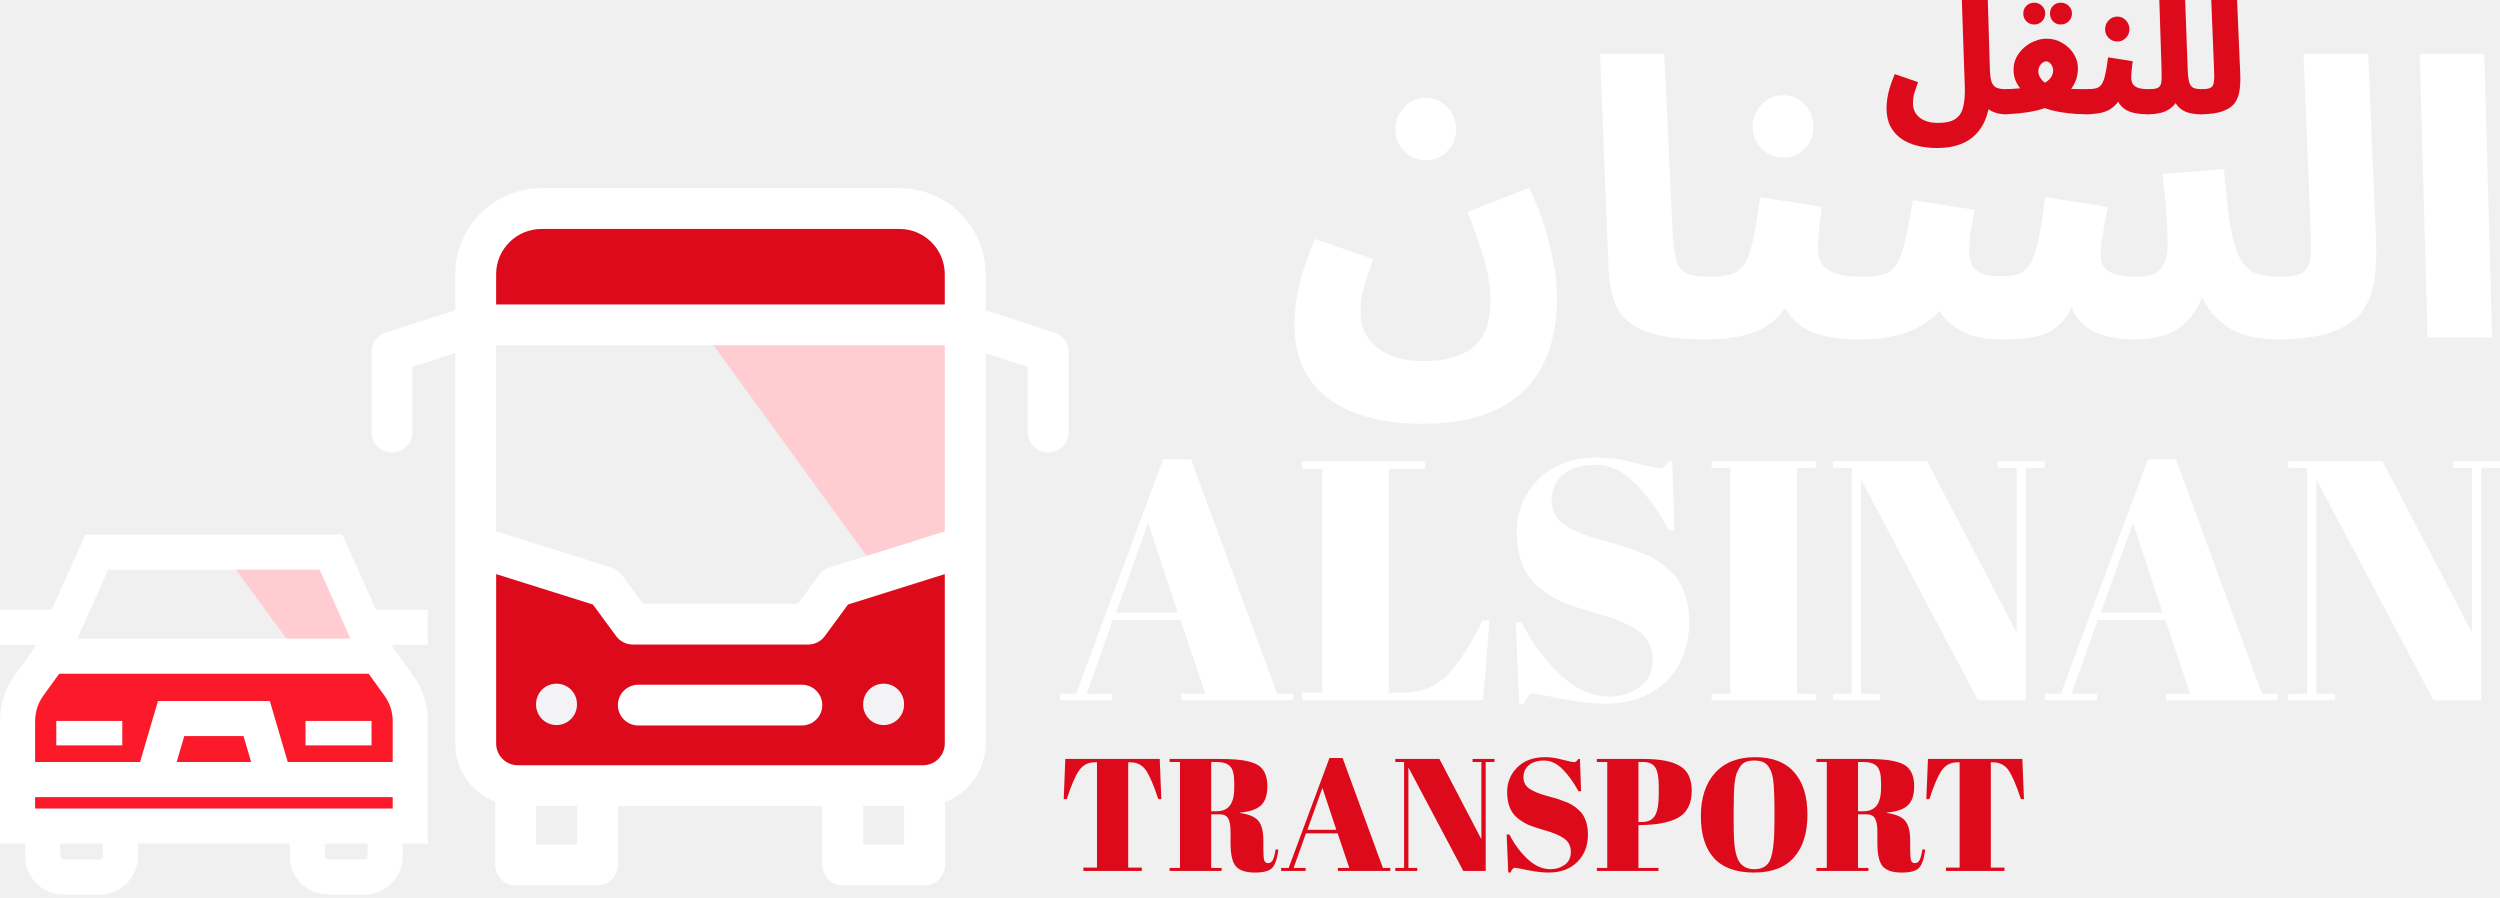
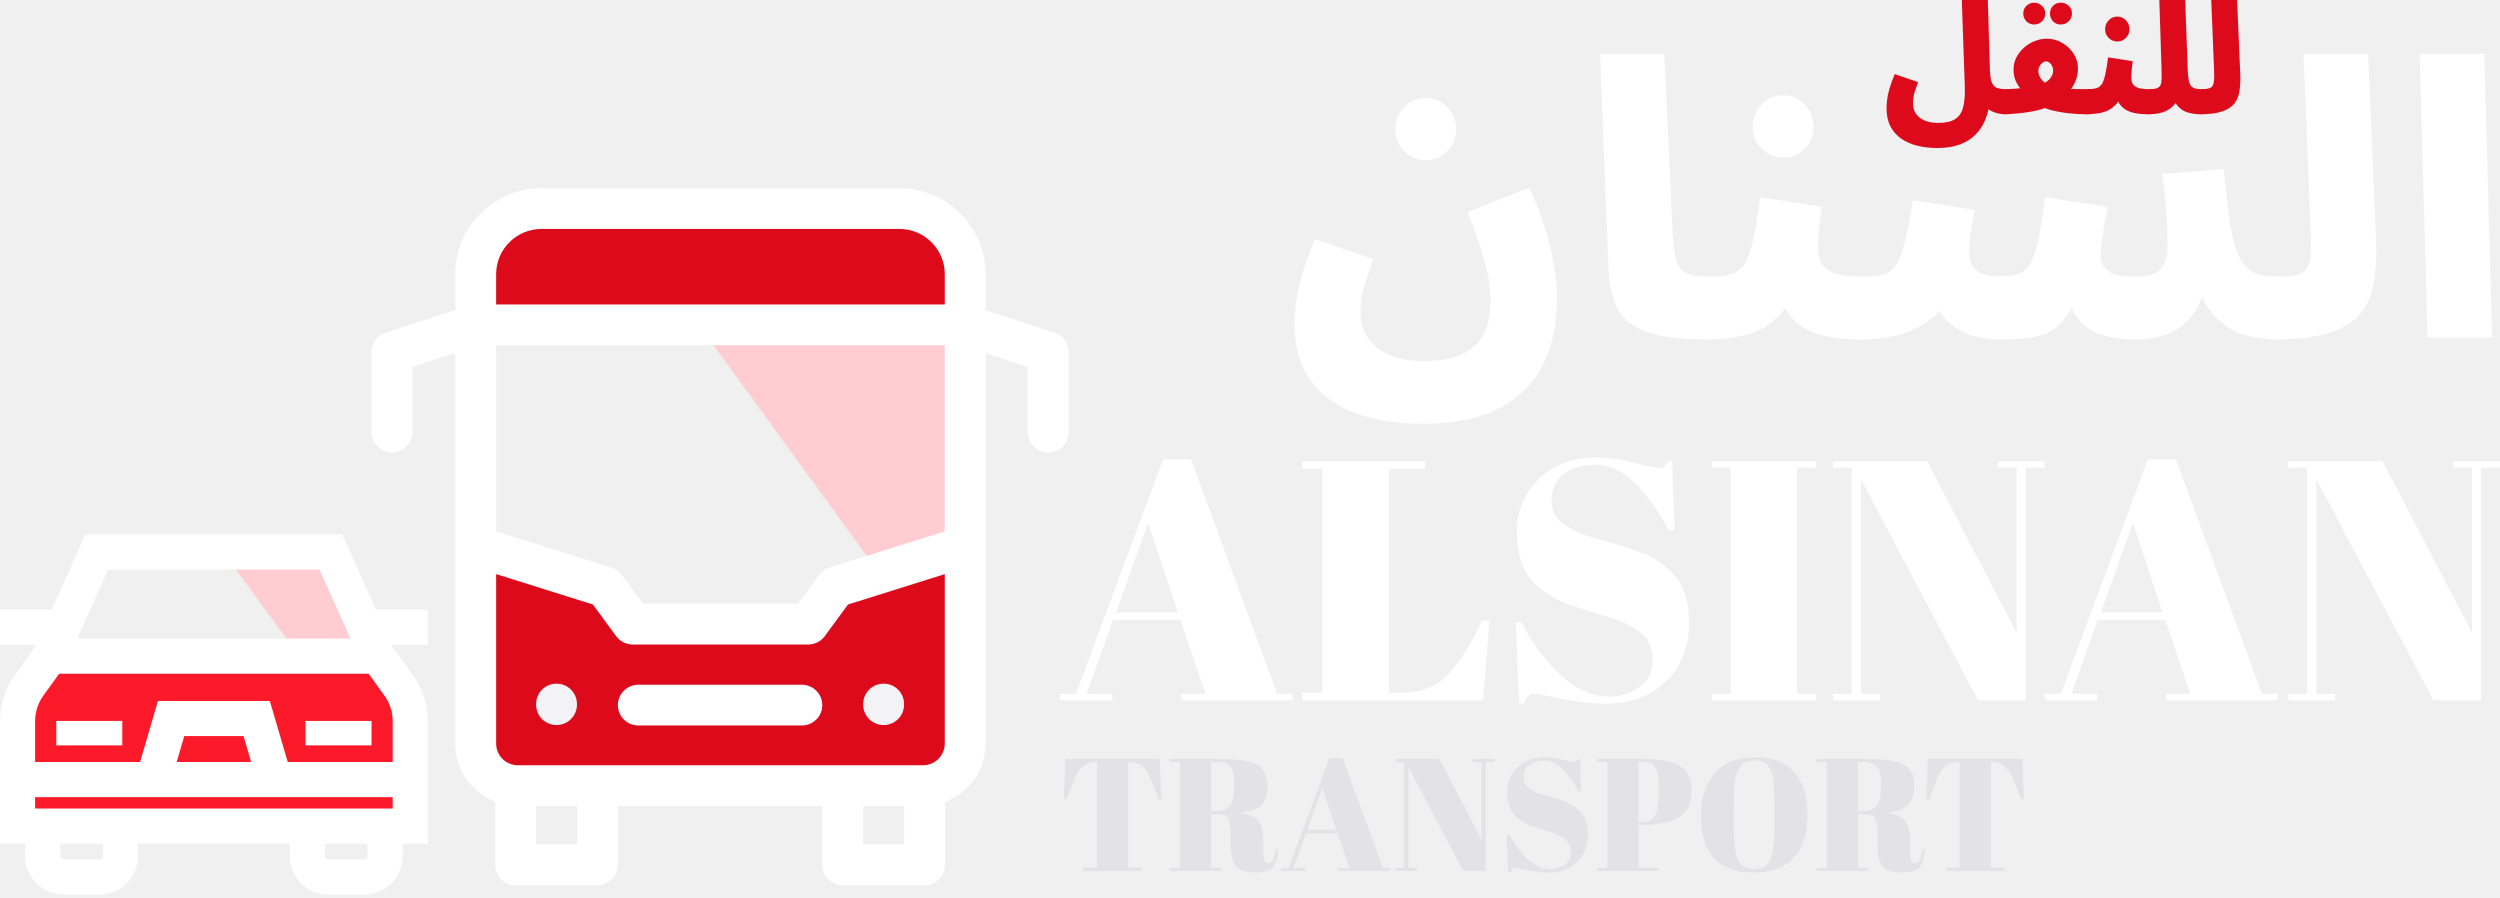
<svg xmlns="http://www.w3.org/2000/svg" width="209" height="75" viewBox="0 0 209 75" fill="none">
  <path d="M33.849 59.678L34.188 66.963L31.519 68.456L2.768 68.424L2.345 59.317L4.587 56.018L28.152 54.923L31.216 56.018L33.849 59.678Z" fill="#FC1A2A" />
  <path d="M73.857 48.406L57.999 26.602C57.999 26.602 79.623 26.962 79.623 27.683C79.623 28.404 79.623 45.523 79.623 45.523L73.857 48.406Z" fill="#FFCDD1" />
  <path d="M80.924 45.886L69.039 49.428L66.993 52.183L53.455 51.946L49.519 48.404L40.704 45.886L41.019 65.248L79.507 65.484L81.24 59.502L80.924 45.886Z" fill="#DD0A1B" />
  <path d="M81.711 27.074L39.051 26.209L40.941 19.046L61.011 17.235H73.447L80.059 18.81L81.711 27.074Z" fill="#DD0A1B" />
  <path d="M53.364 57.243H67.033C67.978 57.243 68.743 58.006 68.743 58.947C68.743 59.887 67.978 60.65 67.033 60.65H53.364C52.42 60.65 51.655 59.887 51.655 58.947C51.655 58.006 52.42 57.243 53.364 57.243Z" fill="white" />
  <path d="M32.241 27.81L38.058 25.924V22.92C38.058 18.957 41.293 15.733 45.27 15.733H75.19C79.166 15.733 82.401 18.957 82.401 22.92V25.943L88.157 27.81C88.86 28.038 89.337 28.692 89.337 29.43V36.114C89.337 37.055 88.572 37.818 87.627 37.818C86.684 37.818 85.919 37.055 85.919 36.114V30.668L82.401 29.527V45.659V45.676V62.163C82.401 64.397 80.985 66.307 79.001 67.051V72.305C79.001 73.246 78.236 74.009 77.292 74.009H70.452C69.507 74.009 68.742 73.246 68.742 72.305V67.382H51.655V72.305C51.655 73.246 50.889 74.009 49.945 74.009H43.105C42.161 74.009 41.396 73.247 41.396 72.305V67.026C39.445 66.266 38.058 64.374 38.058 62.163V45.676C38.058 45.67 38.058 45.664 38.058 45.659V29.507L34.478 30.668V36.115C34.478 37.055 33.713 37.819 32.769 37.819C31.826 37.819 31.06 37.056 31.06 36.115V29.431C31.061 28.692 31.537 28.038 32.241 27.81ZM43.295 63.976H77.164C78.167 63.976 78.983 63.163 78.983 62.163V47.996L70.895 50.537L68.947 53.186C68.624 53.623 68.112 53.882 67.568 53.882H52.893C52.349 53.882 51.837 53.623 51.514 53.186L49.566 50.537L41.478 47.996V62.163C41.477 63.162 42.293 63.976 43.295 63.976ZM51.127 47.454C51.474 47.563 51.777 47.78 51.992 48.072L53.759 50.474H66.701L68.468 48.072C68.683 47.779 68.986 47.563 69.333 47.454L78.983 44.422V28.862H41.478V44.422L51.127 47.454ZM75.19 19.14H45.27C43.178 19.14 41.477 20.836 41.477 22.921V25.456H78.982V22.921C78.982 20.836 77.281 19.14 75.19 19.14ZM72.16 70.602H75.583V67.383H72.16V70.602ZM48.236 70.602V67.383H44.814V70.602H48.236Z" fill="white" />
  <path d="M46.524 57.154C47.468 57.154 48.234 57.916 48.234 58.857V58.911C48.234 59.852 47.468 60.615 46.524 60.615C45.581 60.615 44.816 59.852 44.816 58.911V58.857C44.815 57.916 45.581 57.154 46.524 57.154Z" fill="#F3F3F5" />
  <path d="M73.871 57.154C74.814 57.154 75.58 57.916 75.58 58.857V58.911C75.58 59.852 74.815 60.615 73.871 60.615C72.926 60.615 72.161 59.852 72.161 58.911V58.857C72.161 57.916 72.926 57.154 73.871 57.154Z" fill="#F3F3F5" />
  <path d="M25.404 55.403L18.908 46.502C18.908 46.502 28.823 46.505 28.823 46.844C28.823 47.183 29.848 55.392 29.848 55.392L25.404 55.403Z" fill="#FFCDD1" />
  <path d="M0.446 53.459V51.416H4.619L7.433 45.135H28.332L31.146 51.416H35.319V53.459H32.061L32.457 54.342L34.154 56.692C34.916 57.747 35.319 58.992 35.319 60.294V70.081H33.215V71.586C33.215 73.107 31.978 74.344 30.457 74.344H27.436C25.915 74.344 24.678 73.107 24.678 71.586V70.081H11.087V71.586C11.087 73.107 9.849 74.344 8.328 74.344H5.308C3.787 74.344 2.549 73.107 2.549 71.586V70.081H0.446V60.294C0.446 58.992 0.849 57.746 1.611 56.692L3.308 54.342L3.704 53.459H0.446ZM27.008 47.178H8.756L5.775 53.834H29.99L27.008 47.178ZM26.721 71.586C26.721 71.981 27.042 72.301 27.436 72.301H30.457C30.851 72.301 31.172 71.981 31.172 71.586V70.081H26.721V71.586ZM4.593 71.586C4.593 71.981 4.913 72.301 5.308 72.301H8.328C8.723 72.301 9.044 71.981 9.044 71.586V70.081H4.593V71.586ZM2.489 68.038H33.275V66.194H2.489V68.038ZM21.592 64.15L20.693 61.091H15.071L14.173 64.15H21.592ZM2.489 64.15H12.043L13.541 59.047H22.223L23.721 64.15H33.275V60.294C33.275 59.425 33.006 58.593 32.497 57.888L31.045 55.877H4.72L3.267 57.888C2.758 58.593 2.489 59.425 2.489 60.294V64.15Z" fill="white" />
  <path d="M0.892 60.294C0.892 59.087 1.265 57.932 1.972 56.953L3.669 54.603L3.696 54.567L3.715 54.525L4.111 53.642L4.392 53.013H0.892V51.861H4.908L5.026 51.598L7.721 45.581H28.043L30.857 51.861H34.873V53.013H31.372L32.05 54.525L32.068 54.567L32.095 54.603L33.793 56.953C34.499 57.932 34.873 59.087 34.873 60.294V69.635H32.769V71.586C32.769 72.861 31.731 73.898 30.457 73.899H27.436C26.162 73.899 25.124 72.861 25.124 71.586V69.635H10.641V71.586C10.64 72.861 9.603 73.899 8.328 73.899H5.308C4.033 73.898 2.995 72.861 2.995 71.586V69.635H0.892V60.294ZM27.167 70.527H30.726V71.586C30.726 71.734 30.605 71.855 30.457 71.855H27.436C27.288 71.855 27.167 71.734 27.167 71.586V70.527ZM5.039 70.527H8.597V71.586C8.597 71.734 8.476 71.855 8.328 71.855H5.308C5.16 71.855 5.039 71.734 5.039 71.586V70.527ZM2.043 65.747V68.484H33.721V65.747H2.043ZM32.829 67.592H2.935V66.639H32.829V67.592ZM13.207 58.601L11.709 63.704H2.935V60.294C2.935 59.519 3.174 58.778 3.628 58.149L4.948 56.323H30.817L32.136 58.149C32.59 58.778 32.829 59.519 32.829 60.294V63.704H24.055L22.557 58.601H13.207ZM14.738 60.645L13.577 64.596H22.187L21.027 60.645H14.738ZM20.995 63.704H14.769L15.405 61.537H20.36L20.995 63.704ZM8.467 46.732L5.086 54.28H30.678L27.297 46.732H8.467ZM29.302 53.388H6.463L9.045 47.624H26.72L29.302 53.388ZM26.275 71.586C26.275 72.227 26.796 72.747 27.436 72.747H30.457C31.098 72.747 31.618 72.227 31.618 71.586V69.635H26.275V71.586ZM4.147 71.586C4.147 72.227 4.667 72.747 5.308 72.747H8.328C8.969 72.747 9.489 72.227 9.489 71.586V69.635H4.147V71.586ZM2.043 64.596H12.377L13.875 59.493H21.889L23.387 64.596H33.721V60.294C33.721 59.331 33.423 58.408 32.859 57.627L31.273 55.431H4.492L2.906 57.627C2.342 58.408 2.043 59.331 2.043 60.294V64.596ZM-2.67029e-05 70.527H2.103V71.586C2.103 73.353 3.54 74.79 5.308 74.79H8.328C10.095 74.79 11.532 73.353 11.532 71.586V70.527H24.232V71.586C24.232 73.353 25.669 74.79 27.436 74.79H30.457C32.224 74.79 33.661 73.353 33.661 71.586V70.527H35.764V60.294C35.764 58.899 35.332 57.562 34.516 56.431L32.845 54.118L32.749 53.905H35.764V50.969H31.434L28.621 44.689H7.144L7.026 44.953L4.33 50.969H-2.67029e-05V53.905H3.015L2.92 54.118L1.249 56.431L1.101 56.645C0.38 57.729 -2.67029e-05 58.986 -2.67029e-05 60.294V70.527Z" fill="white" />
  <path d="M31.06 60.27H25.541V62.313H31.06V60.27Z" fill="white" />
  <path d="M10.223 60.27H4.705V62.313H10.223V60.27Z" fill="white" />
  <path d="M207.43 39.107V58.542H203.435L193.646 40.077V58H195.215V58.542H191.305V58H192.875V39.107H191.305V38.564H199.182L206.66 52.891V39.107H205.09V38.564H209V39.107H207.43Z" fill="white" />
  <path d="M183.105 58L181.021 51.836H175.371L173.173 58H175.313V58.542H170.947V58H172.288L179.566 38.393H181.906L189.098 58H190.411V58.542H181.078V58H183.105ZM178.31 43.73L175.627 51.208H180.793L178.31 43.73Z" fill="white" />
  <path d="M169.359 39.107V58.542H165.363L155.574 40.077V58H157.144V58.542H153.234V58H154.803V39.107H153.234V38.564H161.111L168.588 52.891V39.107H167.018V38.564H170.928V39.107H169.359Z" fill="white" />
  <path d="M143.089 38.564H151.793V39.107H150.224V58H151.793V58.542H143.089V58H144.658V39.107H143.089V38.564Z" fill="white" />
  <path d="M134.538 58.228C135.489 58.228 136.326 57.971 137.049 57.458C137.791 56.944 138.162 56.173 138.162 55.146C138.162 54.1 137.763 53.3 136.964 52.749C136.184 52.197 135.061 51.721 133.596 51.322C132.15 50.903 131.094 50.542 130.428 50.237C129.781 49.933 129.163 49.533 128.573 49.039C127.393 48.049 126.804 46.517 126.804 44.444C126.804 42.75 127.403 41.295 128.602 40.077C129.819 38.859 131.475 38.251 133.567 38.251C134.576 38.251 135.622 38.403 136.707 38.707C137.81 38.992 138.495 39.135 138.762 39.135C139.028 39.135 139.266 38.945 139.475 38.564H139.789L139.989 44.33H139.532C138.619 42.674 137.658 41.352 136.65 40.362C135.66 39.354 134.576 38.85 133.396 38.85C132.236 38.85 131.332 39.126 130.685 39.678C130.038 40.21 129.715 40.933 129.715 41.846C129.715 42.741 130.095 43.435 130.856 43.93C131.636 44.406 132.588 44.796 133.71 45.1C134.833 45.404 135.565 45.614 135.908 45.728C136.269 45.842 136.707 46.004 137.221 46.213C137.753 46.403 138.181 46.613 138.505 46.841C138.847 47.05 139.199 47.326 139.561 47.669C139.941 47.992 140.236 48.354 140.446 48.753C140.959 49.666 141.216 50.751 141.216 52.007C141.216 54.062 140.569 55.717 139.275 56.973C138.001 58.209 136.317 58.828 134.224 58.828C133.139 58.828 131.893 58.685 130.485 58.4C129.096 58.114 128.326 57.971 128.173 57.971C127.907 57.971 127.65 58.257 127.403 58.828H127.003L126.718 52.035H127.203C128.04 53.691 129.106 55.137 130.4 56.373C131.712 57.61 133.092 58.228 134.538 58.228Z" fill="white" />
  <path d="M108.86 38.564H119.135V39.192H116.11V57.914H117.137C118.754 57.914 120.039 57.42 120.99 56.43C121.96 55.441 122.94 53.919 123.929 51.864H124.529L123.987 58.542H108.86V57.914H110.544V39.192H108.86V38.564Z" fill="white" />
  <path d="M100.774 58L98.691 51.836H93.04L90.842 58H92.983V58.542H88.616V58H89.957L97.235 38.393H99.575L106.767 58H108.08V58.542H98.748V58H100.774ZM95.979 43.73L93.297 51.208H98.462L95.979 43.73Z" fill="white" />
  <path d="M202.944 28.219L202.288 4.495H207.689L208.344 28.219H202.944Z" fill="white" />
  <path d="M190.264 28.375L190.576 23.131C191.409 23.131 192.012 23.037 192.387 22.85C192.782 22.662 193.022 22.288 193.105 21.726C193.209 21.143 193.23 20.269 193.167 19.104L192.574 4.495H197.975L198.63 19.791C198.693 21.06 198.651 22.225 198.505 23.287C198.38 24.327 198.047 25.233 197.506 26.003C196.965 26.752 196.112 27.334 194.947 27.75C193.802 28.167 192.241 28.375 190.264 28.375Z" fill="white" />
  <path d="M155.421 28.375L155.734 23.131C156.441 23.131 157.013 23.068 157.45 22.943C157.908 22.798 158.272 22.517 158.543 22.101C158.813 21.663 159.053 21.018 159.261 20.165C159.469 19.312 159.687 18.167 159.916 16.732L165.067 17.543C165.004 17.959 164.911 18.5 164.786 19.166C164.682 19.832 164.63 20.425 164.63 20.946C164.63 21.403 164.703 21.799 164.848 22.132C164.994 22.444 165.254 22.683 165.629 22.85C166.024 23.016 166.555 23.099 167.221 23.099C167.824 23.099 168.324 23.037 168.719 22.912C169.115 22.787 169.447 22.506 169.718 22.069C169.989 21.632 170.217 20.977 170.405 20.103C170.592 19.208 170.779 18.001 170.967 16.482L176.211 17.293C176.107 17.855 176.003 18.407 175.899 18.948C175.815 19.468 175.743 19.947 175.68 20.384C175.639 20.821 175.618 21.185 175.618 21.476C175.618 21.768 175.701 22.049 175.867 22.319C176.055 22.569 176.357 22.767 176.773 22.912C177.21 23.058 177.803 23.131 178.552 23.131C179.593 23.131 180.29 22.912 180.643 22.475C181.018 22.038 181.205 21.372 181.205 20.477C181.205 20.02 181.195 19.51 181.174 18.948C181.153 18.386 181.112 17.741 181.049 17.012C180.987 16.284 180.893 15.462 180.768 14.546L185.919 14.141C186.085 16.076 186.262 17.637 186.449 18.823C186.658 20.009 186.918 20.914 187.23 21.539C187.563 22.163 187.989 22.59 188.51 22.819C189.051 23.027 189.738 23.131 190.57 23.131C191.569 23.131 192.287 23.38 192.724 23.88C193.161 24.379 193.379 24.983 193.379 25.69C193.379 26.481 193.119 27.126 192.599 27.626C192.079 28.125 191.298 28.375 190.258 28.375C189.842 28.375 189.332 28.333 188.728 28.25C188.146 28.167 187.542 27.99 186.918 27.719C186.293 27.428 185.7 26.991 185.138 26.408C184.577 25.826 184.119 25.035 183.765 24.036L184.327 24.223C184.015 25.16 183.609 25.94 183.109 26.564C182.61 27.168 181.965 27.626 181.174 27.938C180.404 28.229 179.426 28.375 178.24 28.375C177.283 28.375 176.388 28.229 175.555 27.938C174.744 27.646 174.099 27.168 173.62 26.502C173.141 25.836 172.912 24.941 172.933 23.817H173.995C173.537 25.149 173.027 26.148 172.465 26.814C171.924 27.459 171.248 27.886 170.436 28.094C169.624 28.281 168.594 28.375 167.346 28.375C166.534 28.375 165.722 28.271 164.911 28.063C164.12 27.834 163.402 27.407 162.757 26.783C162.133 26.138 161.633 25.191 161.259 23.942H163.444C162.944 25.087 162.289 25.982 161.477 26.627C160.666 27.272 159.75 27.73 158.73 28C157.71 28.25 156.608 28.375 155.421 28.375Z" fill="white" />
  <path d="M142.618 28.375L142.93 23.131C143.638 23.131 144.221 23.068 144.678 22.943C145.157 22.798 145.542 22.506 145.833 22.069C146.125 21.611 146.364 20.946 146.551 20.072C146.759 19.177 146.957 17.98 147.144 16.482L152.295 17.293C152.274 17.585 152.232 17.918 152.17 18.292C152.128 18.667 152.087 19.062 152.045 19.478C152.004 19.895 151.983 20.3 151.983 20.696C151.983 21.237 152.097 21.695 152.326 22.069C152.555 22.423 152.94 22.694 153.481 22.881C154.043 23.047 154.792 23.131 155.729 23.131C156.728 23.131 157.445 23.38 157.882 23.88C158.32 24.379 158.538 24.983 158.538 25.69C158.538 26.481 158.278 27.126 157.758 27.626C157.237 28.125 156.457 28.375 155.416 28.375C153.918 28.375 152.68 28.198 151.702 27.844C150.745 27.49 150.016 26.939 149.517 26.19C149.038 25.441 148.736 24.483 148.612 23.318H150.453C150.079 24.483 149.59 25.409 148.986 26.096C148.403 26.783 147.748 27.293 147.02 27.626C146.312 27.938 145.573 28.136 144.803 28.219C144.054 28.323 143.326 28.375 142.618 28.375ZM149.08 13.173C148.372 13.173 147.769 12.923 147.269 12.424C146.77 11.924 146.52 11.321 146.52 10.613C146.52 9.885 146.77 9.261 147.269 8.74C147.769 8.22 148.372 7.96 149.08 7.96C149.787 7.96 150.38 8.22 150.859 8.74C151.358 9.261 151.608 9.885 151.608 10.613C151.608 11.321 151.358 11.924 150.859 12.424C150.38 12.923 149.787 13.173 149.08 13.173Z" fill="white" />
  <path d="M142.626 28.375C140.503 28.375 138.859 28.167 137.694 27.75C136.549 27.334 135.738 26.7 135.259 25.846C134.801 24.993 134.541 23.901 134.479 22.569L133.761 4.495H139.13L139.848 19.759C139.91 20.779 140.035 21.528 140.222 22.007C140.43 22.485 140.753 22.798 141.19 22.943C141.627 23.068 142.21 23.131 142.938 23.131C143.937 23.131 144.655 23.38 145.092 23.88C145.529 24.379 145.747 24.983 145.747 25.69C145.747 26.481 145.487 27.126 144.967 27.626C144.447 28.125 143.666 28.375 142.626 28.375Z" fill="white" />
  <path d="M108.219 27.157C108.219 26.575 108.261 25.961 108.344 25.316C108.428 24.671 108.584 23.921 108.813 23.068C109.062 22.215 109.437 21.185 109.936 19.978L114.806 21.663C114.515 22.475 114.286 23.141 114.119 23.661C113.974 24.161 113.869 24.598 113.807 24.972C113.765 25.347 113.745 25.742 113.745 26.159C113.745 26.928 113.942 27.615 114.338 28.219C114.754 28.843 115.347 29.322 116.117 29.655C116.908 30.008 117.855 30.185 118.958 30.185C120.144 30.185 121.111 30.04 121.861 29.748C122.61 29.478 123.182 29.103 123.577 28.625C123.973 28.146 124.243 27.605 124.389 27.001C124.535 26.377 124.608 25.721 124.608 25.035C124.608 24.036 124.431 22.933 124.077 21.726C123.744 20.519 123.276 19.187 122.672 17.73L127.823 15.701C128.239 16.513 128.624 17.439 128.978 18.48C129.332 19.52 129.612 20.602 129.821 21.726C130.049 22.829 130.164 23.911 130.164 24.972C130.164 26.055 130.049 27.105 129.821 28.125C129.612 29.145 129.248 30.092 128.728 30.966C128.208 31.861 127.511 32.641 126.637 33.307C125.783 33.973 124.712 34.493 123.421 34.868C122.131 35.242 120.602 35.429 118.833 35.429C117.355 35.429 115.971 35.273 114.681 34.961C113.391 34.649 112.257 34.16 111.279 33.494C110.321 32.828 109.572 31.965 109.031 30.903C108.49 29.863 108.219 28.614 108.219 27.157ZM119.207 13.391C118.5 13.391 117.896 13.142 117.397 12.642C116.897 12.143 116.648 11.539 116.648 10.832C116.648 10.103 116.897 9.479 117.397 8.959C117.896 8.439 118.5 8.178 119.207 8.178C119.915 8.178 120.508 8.439 120.987 8.959C121.486 9.479 121.736 10.103 121.736 10.832C121.736 11.539 121.486 12.143 120.987 12.642C120.508 13.142 119.915 13.391 119.207 13.391Z" fill="white" />
  <path d="M183.936 9.552L184.061 7.454C184.394 7.454 184.635 7.417 184.785 7.342C184.943 7.267 185.039 7.117 185.072 6.892C185.114 6.659 185.122 6.31 185.097 5.844L184.86 1.52588e-05H187.02L187.282 6.118C187.307 6.626 187.291 7.092 187.232 7.517C187.182 7.933 187.049 8.295 186.833 8.603C186.616 8.903 186.275 9.136 185.809 9.302C185.351 9.469 184.727 9.552 183.936 9.552Z" fill="#DD0A1B" />
  <path d="M179.546 9.552L179.671 7.454C180.004 7.454 180.245 7.417 180.395 7.342C180.553 7.267 180.649 7.117 180.682 6.892C180.716 6.659 180.724 6.31 180.707 5.844L180.52 1.52588e-05H182.68L182.893 5.831C182.909 6.289 182.951 6.634 183.017 6.867C183.084 7.1 183.201 7.259 183.367 7.342C183.533 7.417 183.767 7.454 184.066 7.454C184.466 7.454 184.753 7.554 184.928 7.754C185.103 7.954 185.19 8.195 185.19 8.478C185.19 8.794 185.086 9.052 184.878 9.252C184.67 9.452 184.358 9.552 183.941 9.552C183.6 9.552 183.263 9.506 182.93 9.415C182.605 9.323 182.322 9.148 182.081 8.89C181.84 8.632 181.681 8.262 181.606 7.779H182.343C182.168 8.22 181.952 8.574 181.694 8.84C181.444 9.098 181.144 9.281 180.795 9.39C180.445 9.498 180.029 9.552 179.546 9.552Z" fill="#DD0A1B" />
  <path d="M174.425 9.552L174.55 7.454C174.833 7.454 175.066 7.429 175.249 7.379C175.44 7.321 175.594 7.205 175.711 7.03C175.828 6.847 175.923 6.58 175.998 6.231C176.081 5.873 176.161 5.394 176.235 4.795L178.296 5.119C178.287 5.236 178.271 5.369 178.246 5.519C178.229 5.669 178.212 5.827 178.196 5.993C178.179 6.16 178.171 6.322 178.171 6.48C178.171 6.697 178.217 6.88 178.308 7.03C178.4 7.171 178.554 7.279 178.77 7.354C178.995 7.421 179.295 7.454 179.669 7.454C180.069 7.454 180.356 7.554 180.531 7.754C180.706 7.954 180.793 8.195 180.793 8.478C180.793 8.794 180.689 9.052 180.481 9.252C180.273 9.452 179.96 9.552 179.544 9.552C178.945 9.552 178.45 9.481 178.058 9.34C177.676 9.198 177.384 8.978 177.184 8.678C176.993 8.378 176.872 7.995 176.822 7.529H177.559C177.409 7.995 177.214 8.366 176.972 8.64C176.739 8.915 176.477 9.119 176.186 9.252C175.902 9.377 175.607 9.456 175.299 9.489C174.999 9.531 174.708 9.552 174.425 9.552ZM177.01 3.471C176.727 3.471 176.485 3.371 176.285 3.171C176.086 2.972 175.986 2.73 175.986 2.447C175.986 2.156 176.086 1.906 176.285 1.698C176.485 1.49 176.727 1.386 177.01 1.386C177.293 1.386 177.53 1.49 177.721 1.698C177.921 1.906 178.021 2.156 178.021 2.447C178.021 2.73 177.921 2.972 177.721 3.171C177.53 3.371 177.293 3.471 177.01 3.471Z" fill="#DD0A1B" />
  <path d="M167.572 9.552L167.697 7.454C167.839 7.454 168.03 7.446 168.271 7.429C168.521 7.413 168.783 7.392 169.058 7.367C169.341 7.334 169.607 7.296 169.857 7.254C170.115 7.213 170.323 7.167 170.481 7.117C170.756 7.026 170.977 6.917 171.143 6.792C171.318 6.659 171.443 6.518 171.518 6.368C171.601 6.218 171.643 6.06 171.643 5.893C171.643 5.76 171.614 5.635 171.555 5.519C171.505 5.402 171.435 5.311 171.343 5.244C171.251 5.169 171.156 5.132 171.056 5.132C170.956 5.132 170.856 5.169 170.756 5.244C170.656 5.311 170.573 5.407 170.506 5.531C170.44 5.656 170.407 5.806 170.407 5.981C170.407 6.089 170.432 6.206 170.481 6.33C170.531 6.455 170.615 6.584 170.731 6.718C170.856 6.842 171.027 6.98 171.243 7.13L169.358 7.929C169.141 7.704 168.954 7.483 168.796 7.267C168.646 7.051 168.529 6.826 168.446 6.593C168.371 6.351 168.334 6.089 168.334 5.806C168.334 5.44 168.413 5.103 168.571 4.795C168.738 4.478 168.954 4.204 169.22 3.971C169.487 3.738 169.782 3.559 170.107 3.434C170.432 3.301 170.76 3.234 171.093 3.234C171.584 3.234 172.026 3.355 172.417 3.596C172.816 3.829 173.133 4.133 173.366 4.508C173.599 4.882 173.715 5.282 173.715 5.706C173.715 6.139 173.636 6.526 173.478 6.867C173.328 7.2 173.129 7.496 172.879 7.754C172.629 8.004 172.354 8.224 172.055 8.416C171.755 8.607 171.46 8.778 171.168 8.928C170.943 9.044 170.66 9.144 170.319 9.227C169.986 9.302 169.637 9.365 169.27 9.415C168.912 9.465 168.579 9.498 168.271 9.514C167.972 9.539 167.739 9.552 167.572 9.552ZM174.427 9.552C173.903 9.552 173.391 9.523 172.891 9.465C172.4 9.406 171.951 9.327 171.543 9.227C171.135 9.119 170.802 8.99 170.544 8.84L171.405 7.142C171.655 7.242 171.947 7.317 172.279 7.367C172.621 7.408 172.983 7.433 173.366 7.442C173.757 7.45 174.152 7.454 174.552 7.454C174.952 7.454 175.239 7.554 175.414 7.754C175.588 7.954 175.676 8.195 175.676 8.478C175.676 8.794 175.572 9.052 175.364 9.252C175.155 9.452 174.843 9.552 174.427 9.552ZM172.279 2.048C172.021 2.048 171.805 1.96 171.63 1.786C171.464 1.602 171.38 1.386 171.38 1.136C171.38 0.87 171.464 0.653 171.63 0.487C171.805 0.312 172.021 0.225 172.279 0.225C172.538 0.225 172.758 0.312 172.941 0.487C173.124 0.653 173.216 0.87 173.216 1.136C173.216 1.386 173.124 1.602 172.941 1.786C172.758 1.96 172.538 2.048 172.279 2.048ZM170.069 2.048C169.803 2.048 169.582 1.96 169.408 1.786C169.233 1.602 169.145 1.386 169.145 1.136C169.145 0.87 169.233 0.653 169.408 0.487C169.582 0.312 169.799 0.225 170.057 0.225C170.307 0.225 170.523 0.312 170.706 0.487C170.889 0.653 170.981 0.87 170.981 1.136C170.981 1.386 170.889 1.602 170.706 1.786C170.531 1.96 170.319 2.048 170.069 2.048Z" fill="#DD0A1B" />
  <path d="M157.715 9.065C157.715 8.832 157.731 8.586 157.765 8.328C157.798 8.07 157.86 7.771 157.952 7.429C158.052 7.088 158.202 6.676 158.401 6.193L160.349 6.867C160.233 7.192 160.141 7.458 160.075 7.667C160.016 7.866 159.975 8.041 159.95 8.191C159.933 8.341 159.925 8.499 159.925 8.665C159.925 8.973 160.004 9.248 160.162 9.489C160.328 9.739 160.566 9.931 160.874 10.064C161.19 10.205 161.569 10.276 162.01 10.276C162.651 10.276 163.134 10.168 163.458 9.951C163.791 9.735 164.012 9.402 164.12 8.953C164.237 8.503 164.282 7.925 164.257 7.217L164.008 1.52588e-05H166.18L166.355 5.831C166.372 6.289 166.422 6.634 166.505 6.867C166.596 7.1 166.738 7.259 166.929 7.342C167.121 7.417 167.375 7.454 167.691 7.454C168.091 7.454 168.378 7.554 168.553 7.754C168.727 7.954 168.815 8.195 168.815 8.478C168.815 8.794 168.711 9.052 168.503 9.252C168.295 9.452 167.982 9.552 167.566 9.552C167.466 9.552 167.321 9.535 167.129 9.502C166.938 9.469 166.734 9.402 166.517 9.302C166.301 9.194 166.105 9.036 165.931 8.828C165.756 8.62 165.635 8.345 165.568 8.004L166.343 8.541C166.276 9.073 166.147 9.573 165.956 10.039C165.764 10.505 165.494 10.913 165.144 11.262C164.803 11.612 164.37 11.883 163.845 12.074C163.321 12.274 162.692 12.374 161.96 12.374C161.369 12.374 160.815 12.311 160.299 12.187C159.792 12.062 159.342 11.866 158.951 11.6C158.568 11.333 158.264 10.988 158.039 10.563C157.823 10.147 157.715 9.648 157.715 9.065Z" fill="#DD0A1B" />
-   <path d="M169.069 63.448L169.203 66.805H168.949C168.557 65.619 168.209 64.812 167.905 64.384C167.602 63.947 167.165 63.728 166.594 63.728H166.434V72.531H167.571V72.812H162.688V72.531H163.825V63.728H163.651C163.08 63.728 162.639 63.956 162.327 64.411C162.015 64.857 161.671 65.655 161.297 66.805H161.043L161.176 63.448H169.069Z" fill="#DD0A1B" />
-   <path d="M156.039 68.076H155.33V72.558H156.199V72.812H151.852V72.558H152.721V63.702H151.852V63.448H155.892C157.051 63.448 157.872 63.51 158.353 63.635C158.844 63.751 159.187 63.894 159.383 64.063C159.812 64.411 160.026 64.964 160.026 65.722C160.026 66.48 159.838 67.024 159.464 67.354C159.089 67.675 158.518 67.867 157.751 67.929V67.969C158.474 68.067 158.978 68.281 159.263 68.612C159.548 68.942 159.691 69.495 159.691 70.27V70.979C159.691 71.443 159.713 71.755 159.758 71.916C159.812 72.076 159.919 72.157 160.079 72.157C160.24 72.157 160.364 72.085 160.454 71.943C160.552 71.791 160.641 71.479 160.721 71.006L160.949 71.033C160.851 71.791 160.677 72.299 160.427 72.558C160.186 72.817 159.7 72.946 158.969 72.946C158.237 72.946 157.716 72.777 157.403 72.438C157.1 72.09 156.949 71.443 156.949 70.498V69.521C156.949 69.022 156.882 68.656 156.748 68.424C156.623 68.192 156.387 68.076 156.039 68.076ZM155.33 63.702V67.822H155.758C156.266 67.822 156.641 67.666 156.882 67.354C157.131 67.042 157.256 66.534 157.256 65.829V65.441C157.256 64.736 157.136 64.273 156.895 64.05C156.663 63.818 156.289 63.702 155.771 63.702H155.33Z" fill="#DD0A1B" />
-   <path d="M148.346 68.678V67.688C148.346 66.056 148.266 65.026 148.105 64.598C147.927 64.108 147.673 63.804 147.343 63.688C147.155 63.617 146.928 63.581 146.66 63.581C146.393 63.581 146.161 63.617 145.965 63.688C145.777 63.76 145.621 63.885 145.496 64.063C145.372 64.241 145.269 64.429 145.189 64.625C145.117 64.821 145.059 65.097 145.015 65.454C144.961 65.972 144.935 66.734 144.935 67.742V68.705C144.935 69.793 144.975 70.569 145.055 71.033C145.144 71.488 145.251 71.813 145.376 72.01C145.652 72.447 146.081 72.665 146.66 72.665C147.365 72.665 147.82 72.371 148.025 71.782C148.239 71.185 148.346 70.15 148.346 68.678ZM146.634 72.946C145.144 72.946 144.029 72.545 143.289 71.742C142.558 70.93 142.192 69.762 142.192 68.237C142.192 66.703 142.584 65.499 143.369 64.625C144.163 63.742 145.282 63.3 146.727 63.3C148.172 63.3 149.26 63.72 149.991 64.558C150.732 65.387 151.102 66.569 151.102 68.103C151.102 69.637 150.727 70.828 149.978 71.675C149.238 72.522 148.123 72.946 146.634 72.946Z" fill="#DD0A1B" />
-   <path d="M133.496 63.448H137.429C138.776 63.448 139.779 63.644 140.439 64.036C141.099 64.42 141.429 65.111 141.429 66.11C141.429 67.216 141.028 67.978 140.225 68.397C139.476 68.781 138.428 68.973 137.081 68.973H136.974V72.558H138.647V72.812H133.496V72.558H134.366V63.702H133.496V63.448ZM136.974 63.702V68.719H137.255C137.79 68.719 138.16 68.536 138.366 68.17C138.571 67.804 138.673 67.211 138.673 66.391V65.749C138.673 64.99 138.575 64.46 138.379 64.157C138.192 63.853 137.844 63.702 137.335 63.702H136.974Z" fill="#DD0A1B" />
-   <path d="M129.622 72.665C130.068 72.665 130.46 72.545 130.799 72.304C131.147 72.063 131.321 71.702 131.321 71.22C131.321 70.73 131.133 70.355 130.759 70.097C130.393 69.838 129.867 69.615 129.18 69.428C128.502 69.231 128.007 69.062 127.695 68.919C127.392 68.776 127.102 68.589 126.826 68.357C126.273 67.894 125.996 67.176 125.996 66.204C125.996 65.41 126.277 64.727 126.839 64.157C127.41 63.586 128.186 63.3 129.167 63.3C129.639 63.3 130.13 63.372 130.638 63.514C131.156 63.648 131.477 63.715 131.602 63.715C131.726 63.715 131.838 63.626 131.936 63.448H132.083L132.177 66.15H131.963C131.535 65.374 131.084 64.754 130.612 64.29C130.148 63.818 129.639 63.581 129.086 63.581C128.542 63.581 128.119 63.711 127.816 63.969C127.512 64.219 127.361 64.558 127.361 64.986C127.361 65.405 127.539 65.731 127.896 65.963C128.261 66.186 128.707 66.368 129.234 66.511C129.76 66.654 130.103 66.752 130.264 66.805C130.433 66.859 130.638 66.935 130.879 67.033C131.129 67.122 131.33 67.22 131.481 67.327C131.642 67.425 131.807 67.555 131.976 67.715C132.154 67.867 132.293 68.036 132.391 68.224C132.632 68.652 132.752 69.16 132.752 69.749C132.752 70.712 132.449 71.488 131.842 72.076C131.245 72.656 130.455 72.946 129.474 72.946C128.966 72.946 128.382 72.879 127.722 72.745C127.071 72.612 126.71 72.545 126.638 72.545C126.513 72.545 126.393 72.678 126.277 72.946H126.09L125.956 69.762H126.183C126.576 70.538 127.075 71.216 127.682 71.796C128.297 72.375 128.944 72.665 129.622 72.665Z" fill="#DD0A1B" />
-   <path d="M124.205 63.702V72.812H122.332L117.743 64.157V72.558H118.479V72.812H116.646V72.558H117.382V63.702H116.646V63.448H120.338L123.843 70.163V63.702H123.108V63.448H124.94V63.702H124.205Z" fill="#DD0A1B" />
-   <path d="M112.802 72.558L111.825 69.668H109.176L108.146 72.558H109.15V72.812H107.103V72.558H107.732L111.143 63.367H112.24L115.611 72.558H116.227V72.812H111.852V72.558H112.802ZM110.554 65.869L109.297 69.374H111.718L110.554 65.869Z" fill="#DD0A1B" />
-   <path d="M101.965 68.076H101.256V72.558H102.126V72.812H97.778V72.558H98.647V63.702H97.778V63.448H101.818C102.977 63.448 103.798 63.51 104.279 63.635C104.77 63.751 105.113 63.894 105.31 64.063C105.738 64.411 105.952 64.964 105.952 65.722C105.952 66.48 105.764 67.024 105.39 67.354C105.015 67.675 104.444 67.867 103.677 67.929V67.969C104.4 68.067 104.904 68.281 105.189 68.612C105.474 68.942 105.617 69.495 105.617 70.27V70.979C105.617 71.443 105.639 71.755 105.684 71.916C105.738 72.076 105.845 72.157 106.005 72.157C106.166 72.157 106.291 72.085 106.38 71.943C106.478 71.791 106.567 71.479 106.647 71.006L106.875 71.033C106.777 71.791 106.603 72.299 106.353 72.558C106.112 72.817 105.626 72.946 104.895 72.946C104.163 72.946 103.642 72.777 103.33 72.438C103.026 72.09 102.875 71.443 102.875 70.498V69.521C102.875 69.022 102.808 68.656 102.674 68.424C102.549 68.192 102.313 68.076 101.965 68.076ZM101.256 63.702V67.822H101.684C102.192 67.822 102.567 67.666 102.808 67.354C103.058 67.042 103.182 66.534 103.182 65.829V65.441C103.182 64.736 103.062 64.273 102.821 64.05C102.589 63.818 102.215 63.702 101.697 63.702H101.256Z" fill="#DD0A1B" />
-   <path d="M96.953 63.448L97.087 66.805H96.833C96.441 65.619 96.093 64.812 95.79 64.384C95.486 63.947 95.049 63.728 94.478 63.728H94.318V72.531H95.455V72.812H90.572V72.531H91.709V63.728H91.535C90.965 63.728 90.523 63.956 90.211 64.411C89.899 64.857 89.555 65.655 89.181 66.805H88.927L89.06 63.448H96.953Z" fill="#DD0A1B" />
+   <path d="M169.069 63.448L169.203 66.805H168.949C168.557 65.619 168.209 64.812 167.905 64.384C167.602 63.947 167.165 63.728 166.594 63.728H166.434V72.531H167.571V72.812H162.688V72.531H163.825V63.728H163.651C163.08 63.728 162.639 63.956 162.327 64.411C162.015 64.857 161.671 65.655 161.297 66.805H161.043L161.176 63.448H169.069Z" fill="#E3E3E6" />
+   <path d="M156.039 68.076H155.33V72.558H156.199V72.812H151.852V72.558H152.721V63.702H151.852V63.448H155.892C157.051 63.448 157.872 63.51 158.353 63.635C158.844 63.751 159.187 63.894 159.383 64.063C159.812 64.411 160.026 64.964 160.026 65.722C160.026 66.48 159.838 67.024 159.464 67.354C159.089 67.675 158.518 67.867 157.751 67.929V67.969C158.474 68.067 158.978 68.281 159.263 68.612C159.548 68.942 159.691 69.495 159.691 70.27V70.979C159.691 71.443 159.713 71.755 159.758 71.916C159.812 72.076 159.919 72.157 160.079 72.157C160.24 72.157 160.364 72.085 160.454 71.943C160.552 71.791 160.641 71.479 160.721 71.006L160.949 71.033C160.851 71.791 160.677 72.299 160.427 72.558C160.186 72.817 159.7 72.946 158.969 72.946C158.237 72.946 157.716 72.777 157.403 72.438C157.1 72.09 156.949 71.443 156.949 70.498V69.521C156.949 69.022 156.882 68.656 156.748 68.424C156.623 68.192 156.387 68.076 156.039 68.076ZM155.33 63.702V67.822H155.758C156.266 67.822 156.641 67.666 156.882 67.354C157.131 67.042 157.256 66.534 157.256 65.829V65.441C157.256 64.736 157.136 64.273 156.895 64.05C156.663 63.818 156.289 63.702 155.771 63.702H155.33Z" fill="#E3E3E6" />
+   <path d="M148.346 68.678V67.688C148.346 66.056 148.266 65.026 148.105 64.598C147.927 64.108 147.673 63.804 147.343 63.688C147.155 63.617 146.928 63.581 146.66 63.581C146.393 63.581 146.161 63.617 145.965 63.688C145.777 63.76 145.621 63.885 145.496 64.063C145.372 64.241 145.269 64.429 145.189 64.625C145.117 64.821 145.059 65.097 145.015 65.454C144.961 65.972 144.935 66.734 144.935 67.742V68.705C144.935 69.793 144.975 70.569 145.055 71.033C145.144 71.488 145.251 71.813 145.376 72.01C145.652 72.447 146.081 72.665 146.66 72.665C147.365 72.665 147.82 72.371 148.025 71.782C148.239 71.185 148.346 70.15 148.346 68.678ZM146.634 72.946C145.144 72.946 144.029 72.545 143.289 71.742C142.558 70.93 142.192 69.762 142.192 68.237C142.192 66.703 142.584 65.499 143.369 64.625C144.163 63.742 145.282 63.3 146.727 63.3C148.172 63.3 149.26 63.72 149.991 64.558C150.732 65.387 151.102 66.569 151.102 68.103C151.102 69.637 150.727 70.828 149.978 71.675C149.238 72.522 148.123 72.946 146.634 72.946Z" fill="#E3E3E6" />
+   <path d="M133.496 63.448H137.429C138.776 63.448 139.779 63.644 140.439 64.036C141.099 64.42 141.429 65.111 141.429 66.11C141.429 67.216 141.028 67.978 140.225 68.397C139.476 68.781 138.428 68.973 137.081 68.973H136.974V72.558H138.647V72.812H133.496V72.558H134.366V63.702H133.496V63.448ZM136.974 63.702V68.719H137.255C137.79 68.719 138.16 68.536 138.366 68.17C138.571 67.804 138.673 67.211 138.673 66.391V65.749C138.673 64.99 138.575 64.46 138.379 64.157C138.192 63.853 137.844 63.702 137.335 63.702H136.974Z" fill="#E3E3E6" />
+   <path d="M129.622 72.665C130.068 72.665 130.46 72.545 130.799 72.304C131.147 72.063 131.321 71.702 131.321 71.22C131.321 70.73 131.133 70.355 130.759 70.097C130.393 69.838 129.867 69.615 129.18 69.428C128.502 69.231 128.007 69.062 127.695 68.919C127.392 68.776 127.102 68.589 126.826 68.357C126.273 67.894 125.996 67.176 125.996 66.204C125.996 65.41 126.277 64.727 126.839 64.157C127.41 63.586 128.186 63.3 129.167 63.3C129.639 63.3 130.13 63.372 130.638 63.514C131.156 63.648 131.477 63.715 131.602 63.715C131.726 63.715 131.838 63.626 131.936 63.448H132.083L132.177 66.15H131.963C131.535 65.374 131.084 64.754 130.612 64.29C130.148 63.818 129.639 63.581 129.086 63.581C128.542 63.581 128.119 63.711 127.816 63.969C127.512 64.219 127.361 64.558 127.361 64.986C127.361 65.405 127.539 65.731 127.896 65.963C128.261 66.186 128.707 66.368 129.234 66.511C129.76 66.654 130.103 66.752 130.264 66.805C130.433 66.859 130.638 66.935 130.879 67.033C131.129 67.122 131.33 67.22 131.481 67.327C131.642 67.425 131.807 67.555 131.976 67.715C132.154 67.867 132.293 68.036 132.391 68.224C132.632 68.652 132.752 69.16 132.752 69.749C132.752 70.712 132.449 71.488 131.842 72.076C131.245 72.656 130.455 72.946 129.474 72.946C128.966 72.946 128.382 72.879 127.722 72.745C127.071 72.612 126.71 72.545 126.638 72.545C126.513 72.545 126.393 72.678 126.277 72.946H126.09L125.956 69.762H126.183C126.576 70.538 127.075 71.216 127.682 71.796C128.297 72.375 128.944 72.665 129.622 72.665Z" fill="#E3E3E6" />
+   <path d="M124.205 63.702V72.812H122.332L117.743 64.157V72.558H118.479V72.812H116.646V72.558H117.382V63.702H116.646V63.448H120.338L123.843 70.163V63.702H123.108V63.448H124.94V63.702H124.205Z" fill="#E3E3E6" />
+   <path d="M112.802 72.558L111.825 69.668H109.176L108.146 72.558H109.15V72.812H107.103V72.558H107.732L111.143 63.367H112.24L115.611 72.558H116.227V72.812H111.852V72.558H112.802ZM110.554 65.869L109.297 69.374H111.718L110.554 65.869Z" fill="#E3E3E6" />
+   <path d="M101.965 68.076H101.256V72.558H102.126V72.812H97.778V72.558H98.647V63.702H97.778V63.448H101.818C102.977 63.448 103.798 63.51 104.279 63.635C104.77 63.751 105.113 63.894 105.31 64.063C105.738 64.411 105.952 64.964 105.952 65.722C105.952 66.48 105.764 67.024 105.39 67.354C105.015 67.675 104.444 67.867 103.677 67.929V67.969C104.4 68.067 104.904 68.281 105.189 68.612C105.474 68.942 105.617 69.495 105.617 70.27V70.979C105.617 71.443 105.639 71.755 105.684 71.916C105.738 72.076 105.845 72.157 106.005 72.157C106.166 72.157 106.291 72.085 106.38 71.943C106.478 71.791 106.567 71.479 106.647 71.006L106.875 71.033C106.777 71.791 106.603 72.299 106.353 72.558C106.112 72.817 105.626 72.946 104.895 72.946C104.163 72.946 103.642 72.777 103.33 72.438C103.026 72.09 102.875 71.443 102.875 70.498V69.521C102.875 69.022 102.808 68.656 102.674 68.424C102.549 68.192 102.313 68.076 101.965 68.076ZM101.256 63.702V67.822H101.684C102.192 67.822 102.567 67.666 102.808 67.354C103.058 67.042 103.182 66.534 103.182 65.829V65.441C103.182 64.736 103.062 64.273 102.821 64.05C102.589 63.818 102.215 63.702 101.697 63.702H101.256Z" fill="#E3E3E6" />
+   <path d="M96.953 63.448L97.087 66.805H96.833C96.441 65.619 96.093 64.812 95.79 64.384C95.486 63.947 95.049 63.728 94.478 63.728H94.318V72.531H95.455V72.812H90.572V72.531H91.709V63.728H91.535C90.965 63.728 90.523 63.956 90.211 64.411C89.899 64.857 89.555 65.655 89.181 66.805H88.927L89.06 63.448H96.953Z" fill="#E3E3E6" />
</svg>
